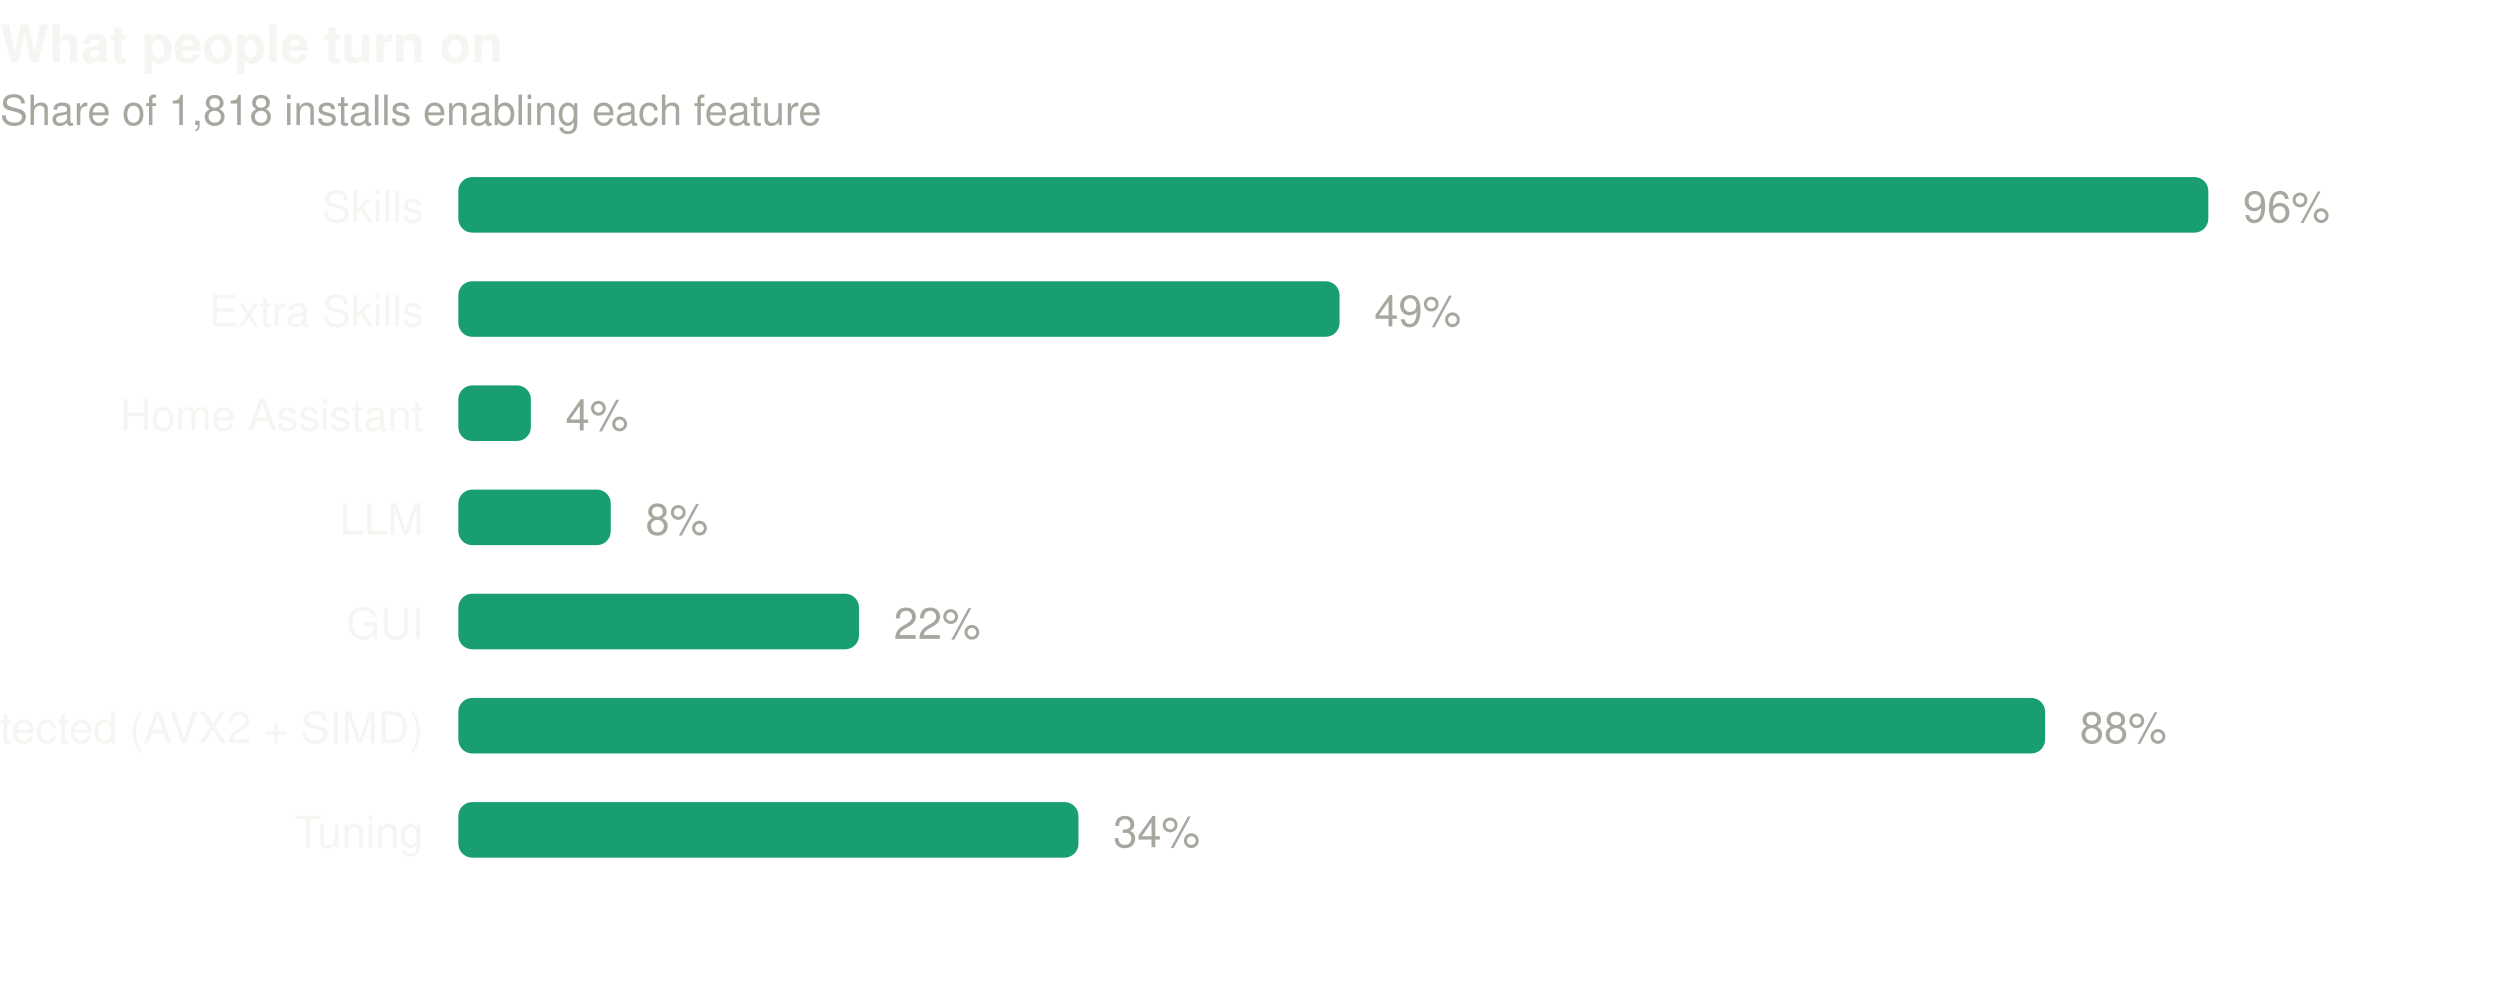
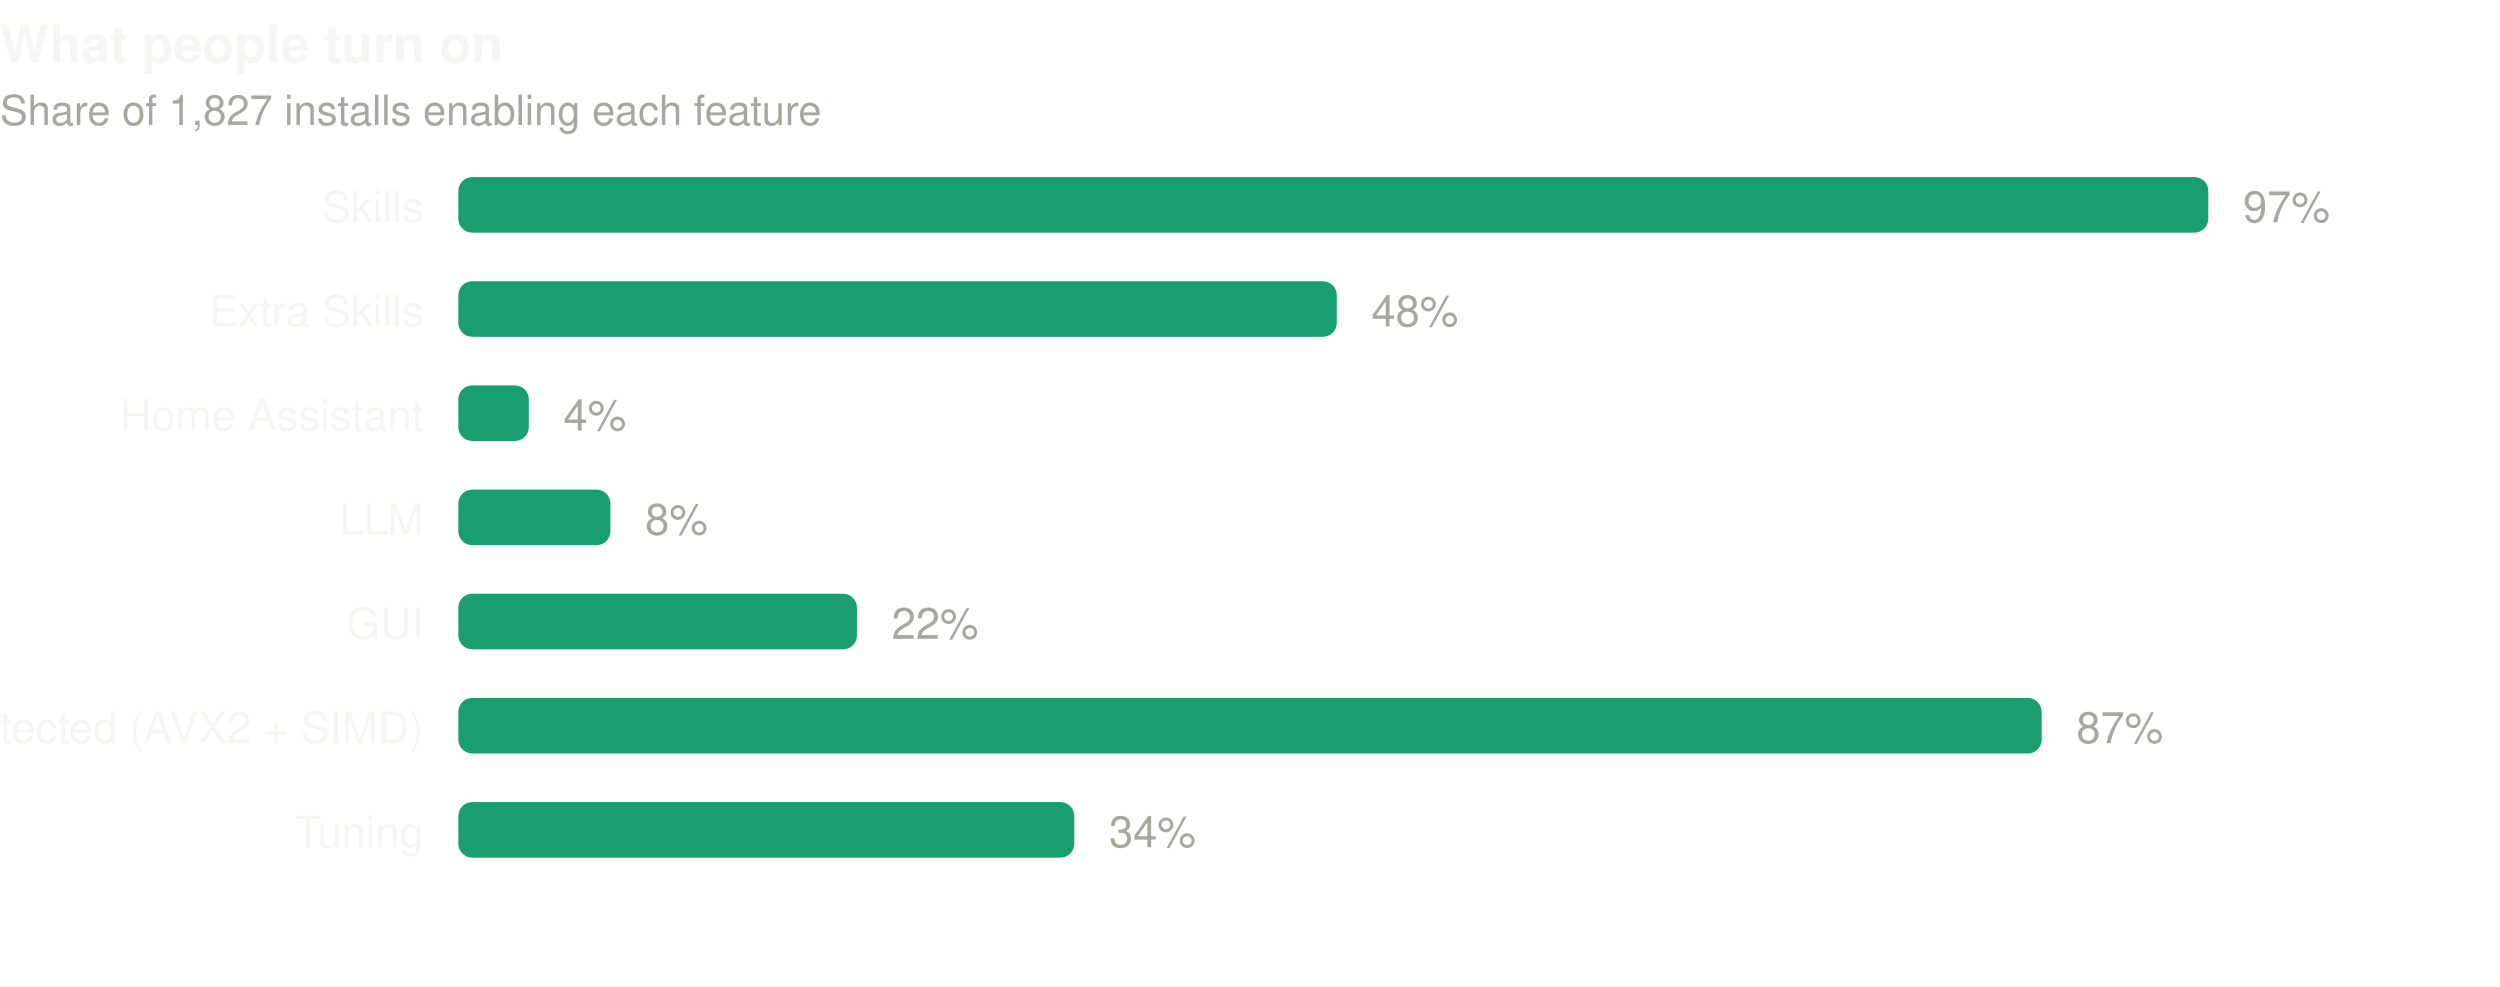
- <svg xmlns="http://www.w3.org/2000/svg" width="720" height="284" viewBox="0 0 720 284" role="img" aria-label="What people turn on. Share of 1,818 installs enabling each feature">
+ <svg xmlns="http://www.w3.org/2000/svg" width="720" height="284" viewBox="0 0 720 284" role="img" aria-label="What people turn on. Share of 1,827 installs enabling each feature">
  <text x="0" y="18" font-family="ui-sans-serif,-apple-system,BlinkMacSystemFont,'Segoe UI',Helvetica,Arial,sans-serif" font-size="15" font-weight="600" fill="#f5f5f2">What people turn on</text>
-   <text x="0" y="36" font-family="ui-sans-serif,-apple-system,BlinkMacSystemFont,'Segoe UI',Helvetica,Arial,sans-serif" font-size="12" fill="#a8a79f">Share of 1,818 installs enabling each feature</text>
+   <text x="0" y="36" font-family="ui-sans-serif,-apple-system,BlinkMacSystemFont,'Segoe UI',Helvetica,Arial,sans-serif" font-size="12" fill="#a8a79f">Share of 1,827 installs enabling each feature</text>
  <text x="122" y="64.0" text-anchor="end" font-family="ui-sans-serif,-apple-system,BlinkMacSystemFont,'Segoe UI',Helvetica,Arial,sans-serif" font-size="12.5" fill="#f5f5f2">Skills</text>
  <rect x="132" y="51.0" width="504.0" height="16" rx="4" fill="#199e70" />
-   <text x="646.0" y="64.0" font-family="ui-sans-serif,-apple-system,BlinkMacSystemFont,'Segoe UI',Helvetica,Arial,sans-serif" font-size="12.5" fill="#a8a79f">96%</text>
+   <text x="646.0" y="64.0" font-family="ui-sans-serif,-apple-system,BlinkMacSystemFont,'Segoe UI',Helvetica,Arial,sans-serif" font-size="12.5" fill="#a8a79f">97%</text>
  <text x="122" y="94.0" text-anchor="end" font-family="ui-sans-serif,-apple-system,BlinkMacSystemFont,'Segoe UI',Helvetica,Arial,sans-serif" font-size="12.5" fill="#f5f5f2">Extra Skills</text>
-   <rect x="132" y="81.0" width="253.8" height="16" rx="4" fill="#199e70" />
-   <text x="395.8" y="94.0" font-family="ui-sans-serif,-apple-system,BlinkMacSystemFont,'Segoe UI',Helvetica,Arial,sans-serif" font-size="12.5" fill="#a8a79f">49%</text>
+   <rect x="132" y="81.0" width="253.0" height="16" rx="4" fill="#199e70" />
+   <text x="395.0" y="94.0" font-family="ui-sans-serif,-apple-system,BlinkMacSystemFont,'Segoe UI',Helvetica,Arial,sans-serif" font-size="12.5" fill="#a8a79f">48%</text>
  <text x="122" y="124.0" text-anchor="end" font-family="ui-sans-serif,-apple-system,BlinkMacSystemFont,'Segoe UI',Helvetica,Arial,sans-serif" font-size="12.5" fill="#f5f5f2">Home Assistant</text>
-   <rect x="132" y="111.0" width="20.9" height="16" rx="4" fill="#199e70" />
-   <text x="162.9" y="124.0" font-family="ui-sans-serif,-apple-system,BlinkMacSystemFont,'Segoe UI',Helvetica,Arial,sans-serif" font-size="12.5" fill="#a8a79f">4%</text>
+   <rect x="132" y="111.0" width="20.3" height="16" rx="4" fill="#199e70" />
+   <text x="162.3" y="124.0" font-family="ui-sans-serif,-apple-system,BlinkMacSystemFont,'Segoe UI',Helvetica,Arial,sans-serif" font-size="12.5" fill="#a8a79f">4%</text>
  <text x="122" y="154.0" text-anchor="end" font-family="ui-sans-serif,-apple-system,BlinkMacSystemFont,'Segoe UI',Helvetica,Arial,sans-serif" font-size="12.5" fill="#f5f5f2">LLM</text>
-   <rect x="132" y="141.0" width="43.9" height="16" rx="4" fill="#199e70" />
-   <text x="185.9" y="154.0" font-family="ui-sans-serif,-apple-system,BlinkMacSystemFont,'Segoe UI',Helvetica,Arial,sans-serif" font-size="12.5" fill="#a8a79f">8%</text>
+   <rect x="132" y="141.0" width="43.8" height="16" rx="4" fill="#199e70" />
+   <text x="185.8" y="154.0" font-family="ui-sans-serif,-apple-system,BlinkMacSystemFont,'Segoe UI',Helvetica,Arial,sans-serif" font-size="12.5" fill="#a8a79f">8%</text>
  <text x="122" y="184.0" text-anchor="end" font-family="ui-sans-serif,-apple-system,BlinkMacSystemFont,'Segoe UI',Helvetica,Arial,sans-serif" font-size="12.5" fill="#f5f5f2">GUI</text>
-   <rect x="132" y="171.0" width="115.4" height="16" rx="4" fill="#199e70" />
-   <text x="257.4" y="184.0" font-family="ui-sans-serif,-apple-system,BlinkMacSystemFont,'Segoe UI',Helvetica,Arial,sans-serif" font-size="12.5" fill="#a8a79f">22%</text>
+   <rect x="132" y="171.0" width="114.8" height="16" rx="4" fill="#199e70" />
+   <text x="256.8" y="184.0" font-family="ui-sans-serif,-apple-system,BlinkMacSystemFont,'Segoe UI',Helvetica,Arial,sans-serif" font-size="12.5" fill="#a8a79f">22%</text>
  <text x="122" y="214.0" text-anchor="end" font-family="ui-sans-serif,-apple-system,BlinkMacSystemFont,'Segoe UI',Helvetica,Arial,sans-serif" font-size="12.5" fill="#f5f5f2">CPU capability detected (AVX2 + SIMD)</text>
-   <rect x="132" y="201.0" width="457.0" height="16" rx="4" fill="#199e70" />
-   <text x="599.0" y="214.0" font-family="ui-sans-serif,-apple-system,BlinkMacSystemFont,'Segoe UI',Helvetica,Arial,sans-serif" font-size="12.5" fill="#a8a79f">88%</text>
+   <rect x="132" y="201.0" width="456.0" height="16" rx="4" fill="#199e70" />
+   <text x="598.0" y="214.0" font-family="ui-sans-serif,-apple-system,BlinkMacSystemFont,'Segoe UI',Helvetica,Arial,sans-serif" font-size="12.5" fill="#a8a79f">87%</text>
  <text x="122" y="244.0" text-anchor="end" font-family="ui-sans-serif,-apple-system,BlinkMacSystemFont,'Segoe UI',Helvetica,Arial,sans-serif" font-size="12.5" fill="#f5f5f2">Tuning</text>
-   <rect x="132" y="231.0" width="178.6" height="16" rx="4" fill="#199e70" />
-   <text x="320.6" y="244.0" font-family="ui-sans-serif,-apple-system,BlinkMacSystemFont,'Segoe UI',Helvetica,Arial,sans-serif" font-size="12.5" fill="#a8a79f">34%</text>
+   <rect x="132" y="231.0" width="177.4" height="16" rx="4" fill="#199e70" />
+   <text x="319.4" y="244.0" font-family="ui-sans-serif,-apple-system,BlinkMacSystemFont,'Segoe UI',Helvetica,Arial,sans-serif" font-size="12.5" fill="#a8a79f">34%</text>
</svg>
